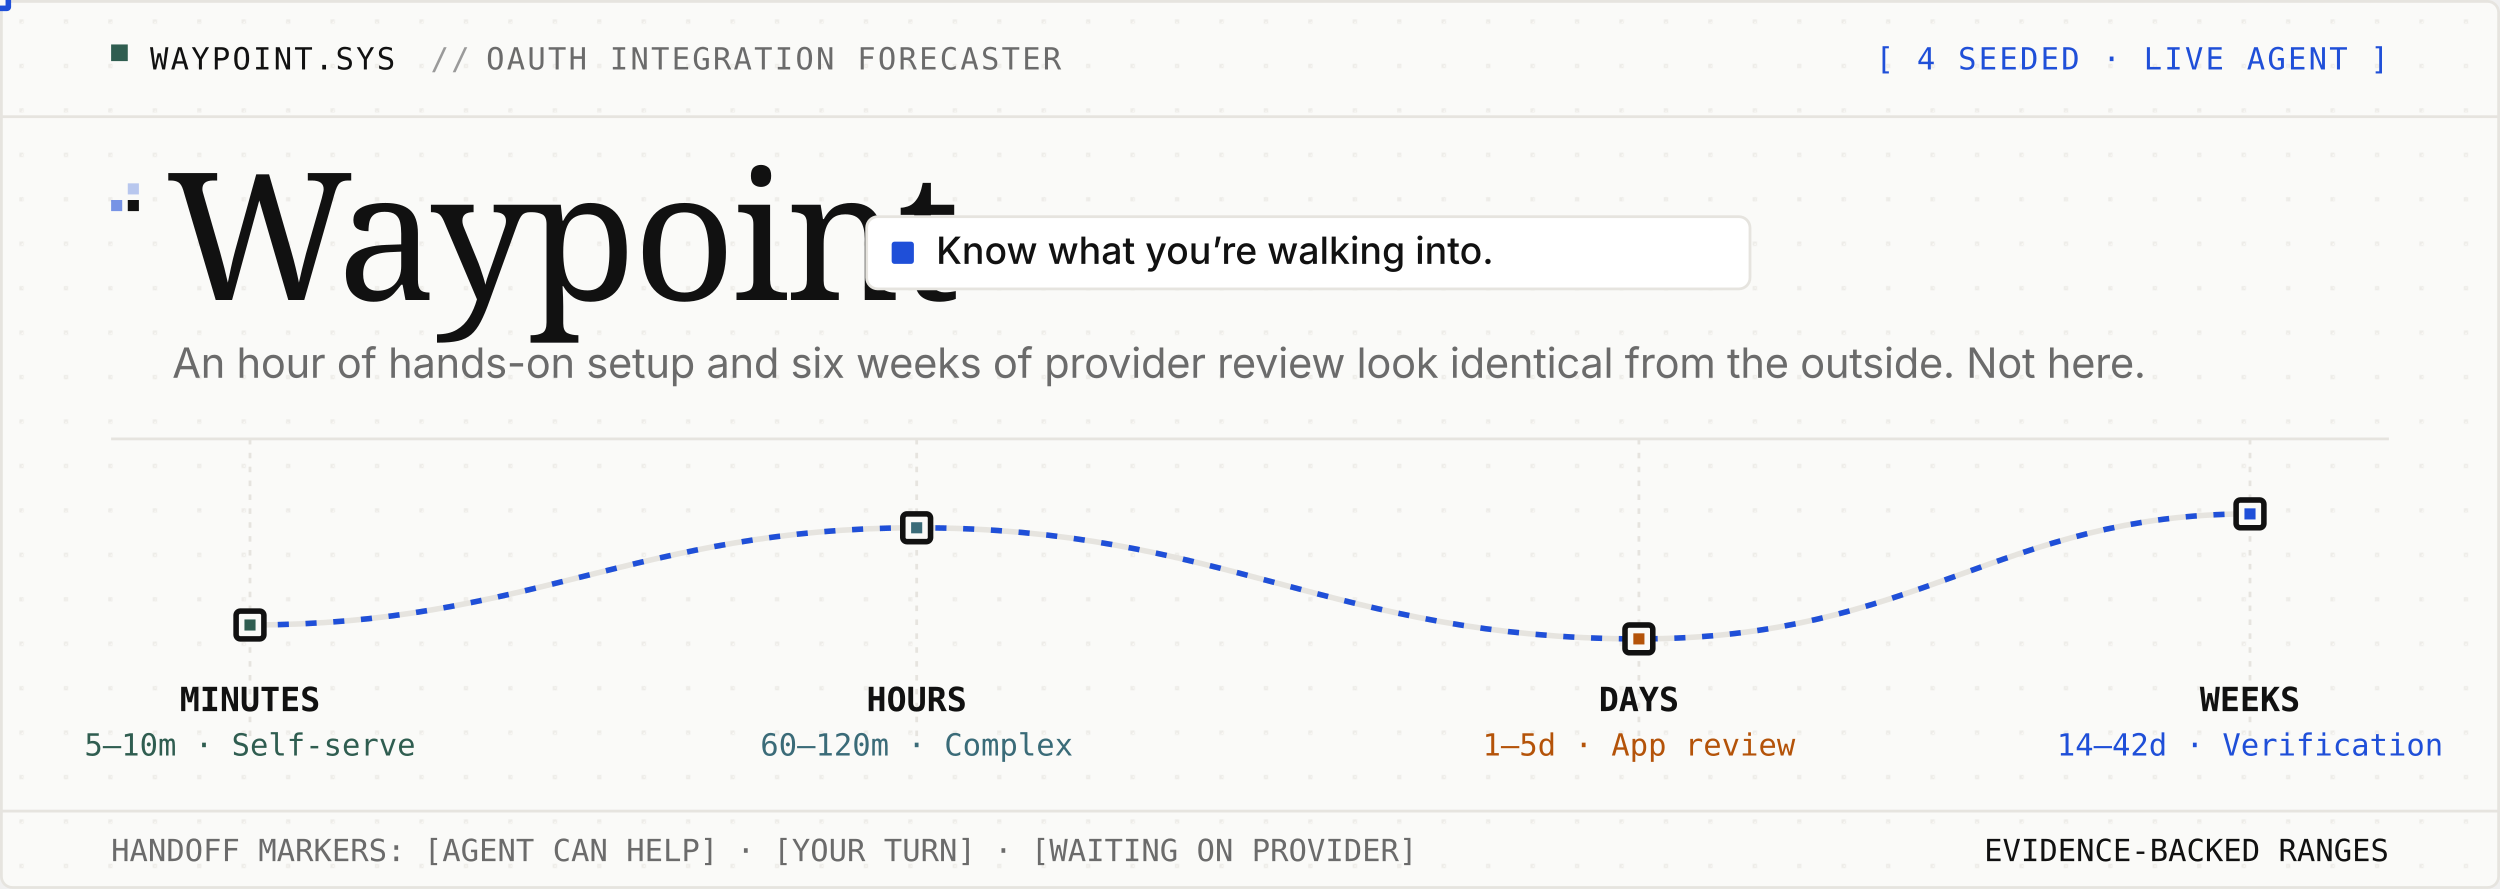
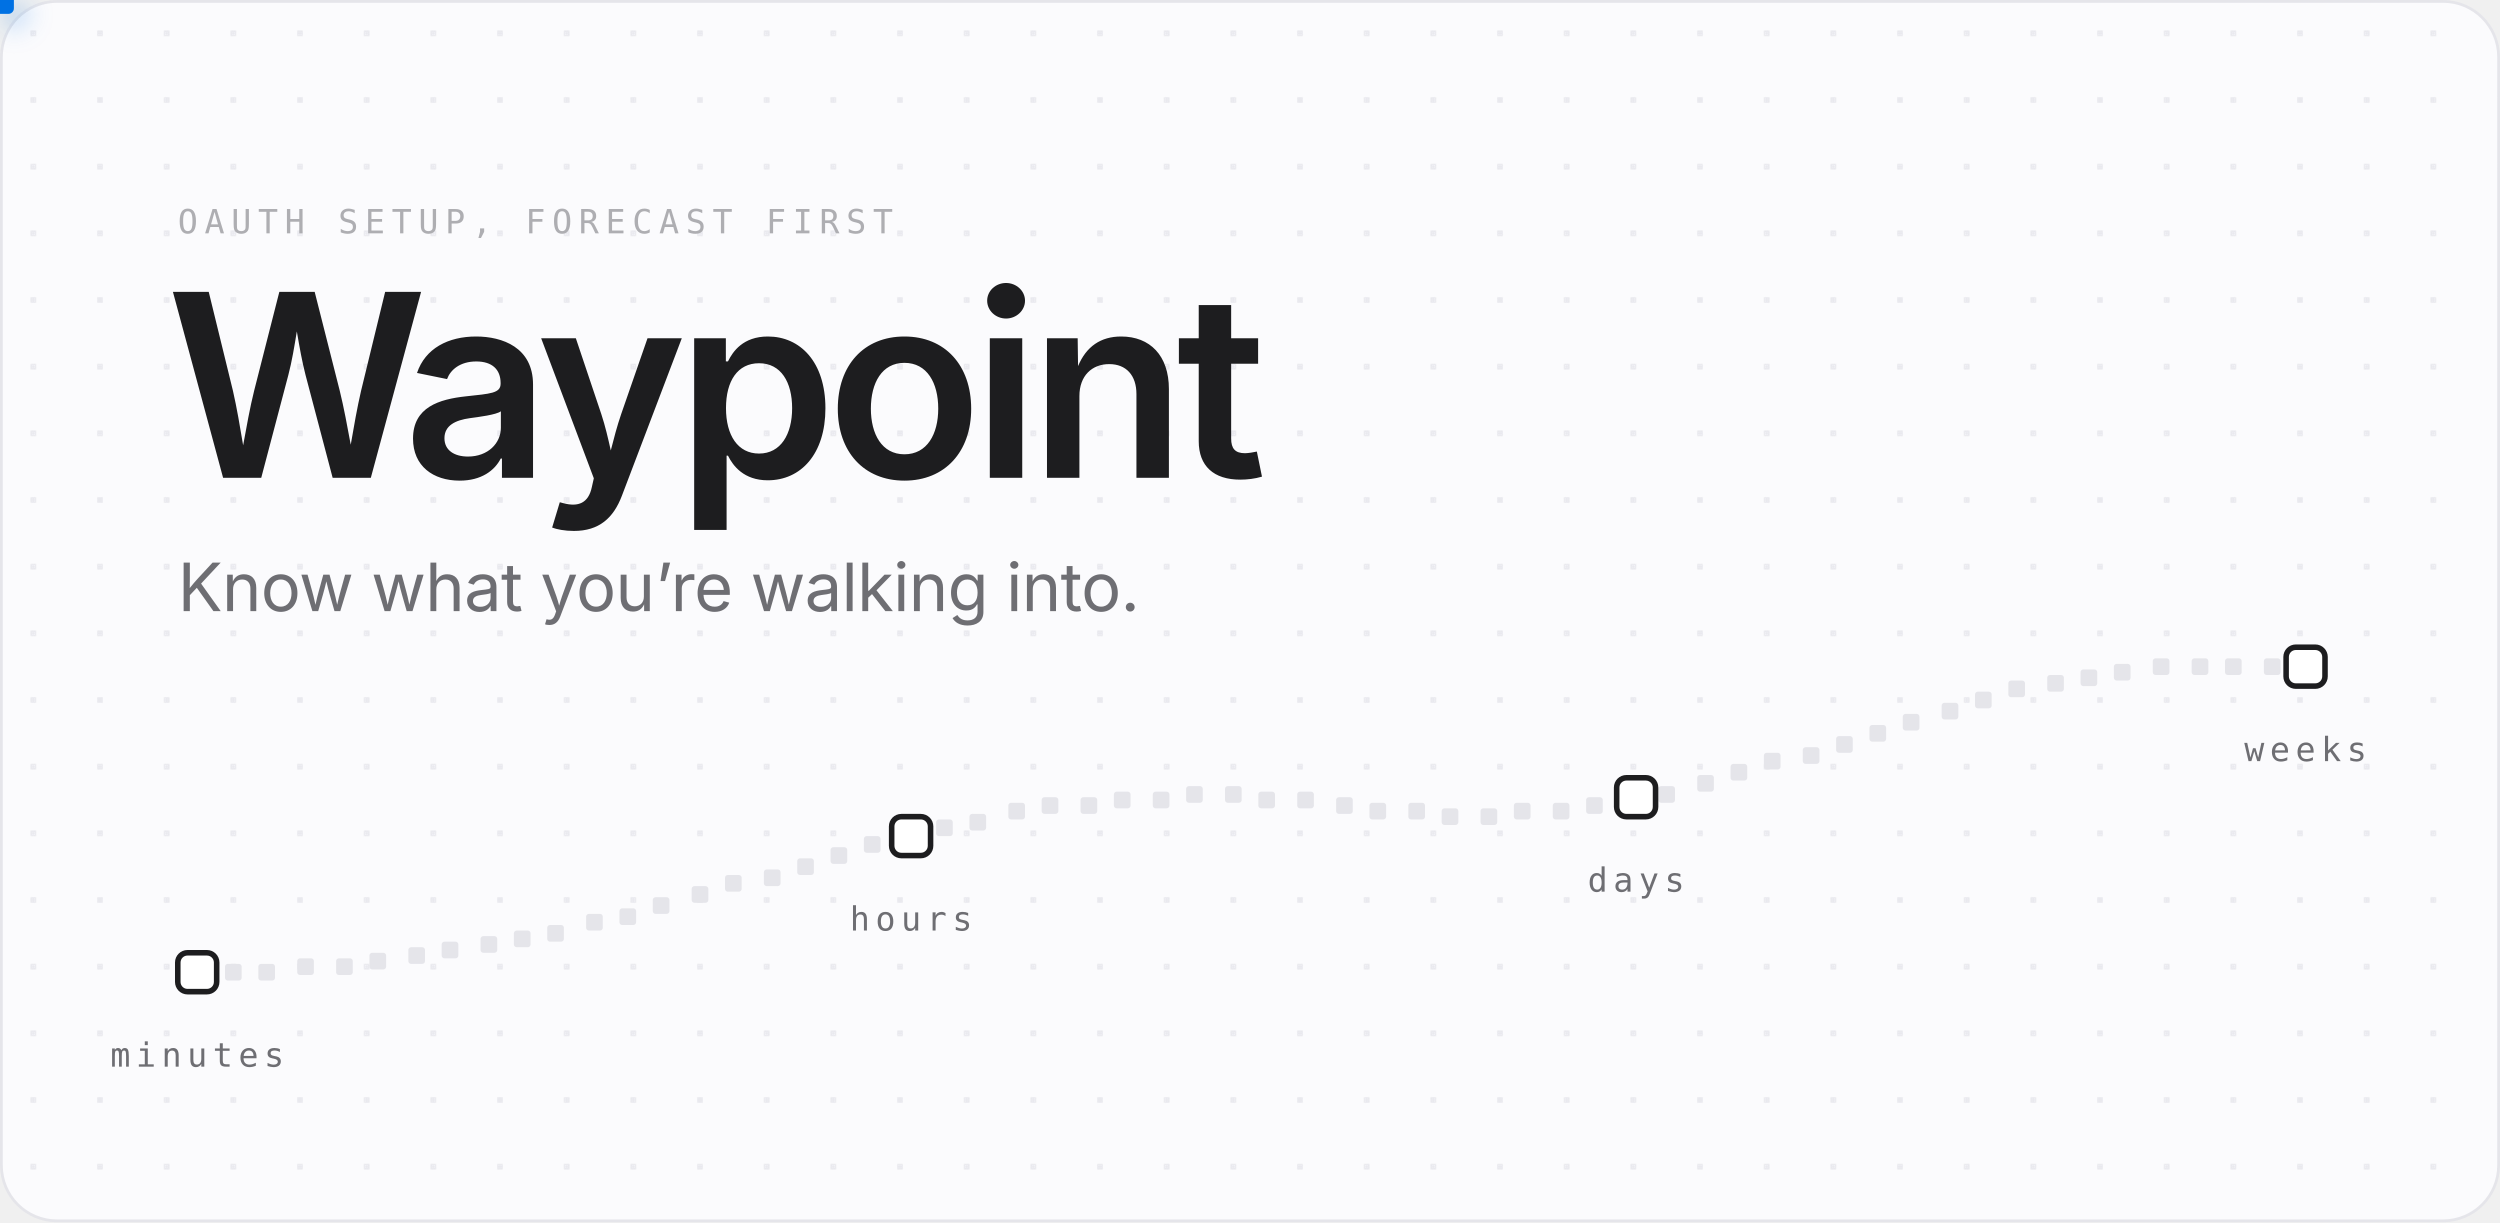
- <svg xmlns="http://www.w3.org/2000/svg" viewBox="0 0 900 320" width="100%" height="320" role="img" aria-label="Waypoint: Know what you're walking into.">
+ <svg xmlns="http://www.w3.org/2000/svg" xmlns:xlink="http://www.w3.org/1999/xlink" viewBox="0 0 900 440" width="900" height="440" role="img" aria-labelledby="t d">
  <defs>
-     <pattern id="pixel-grid" width="16" height="16" patternUnits="userSpaceOnUse">
-       <rect x="7" y="7" width="1.5" height="1.5" fill="#E6E4DF" />
+     <pattern id="dots" width="24" height="24" patternUnits="userSpaceOnUse">
+       <rect x="11" y="11" width="2" height="2" fill="#E9E9EE" />
    </pattern>
-     <g id="pixel-cluster">
-       <rect x="-4" y="-4" width="8" height="8" rx="1.5" fill="#1F4FD8" />
-       <rect x="-2" y="-2" width="4" height="4" fill="#FAFAF8" />
-       <rect x="-11" y="-1.5" width="3" height="3" fill="#1F4FD8" opacity="0.65" />
-       <rect x="-17" y="-1" width="2" height="2" fill="#1F4FD8" opacity="0.35" />
-       <rect x="-22" y="-1" width="1.5" height="1.5" fill="#1F4FD8" opacity="0.15" />
-     </g>
+     <filter id="glow" x="-100%" y="-100%" width="300%" height="300%">
+       <feGaussianBlur stdDeviation="5" />
+     </filter>
+     <path id="route" d="M70 350 C250 350 330 270 480 290 C630 310 690 230 830 240" />
  </defs>
-   <rect x="0.5" y="0.5" width="899" height="319" rx="4" fill="#FAFAF8" stroke="#E6E4DF" stroke-width="1" />
-   <rect x="1" y="1" width="898" height="318" fill="url(#pixel-grid)" opacity="0.65" />
-   <line x1="0" y1="42" x2="900" y2="42" stroke="#E6E4DF" stroke-width="1" />
-   <g font-family="ui-monospace, 'SF Mono', 'JetBrains Mono', Menlo, monospace" font-size="11" fill="#6B6B6B" letter-spacing="0.8">
-     <rect x="40" y="16" width="6" height="6" fill="#2F5D50">
-       <animate attributeName="opacity" values="1;0.3;1" dur="2.4s" repeatCount="indefinite" />
+   <style>
+ .word{font:600 92px -apple-system,BlinkMacSystemFont,'SF Pro Display','Inter','Segoe UI','Helvetica Neue',Arial,sans-serif;letter-spacing:-3.5px;fill:#1D1D1F;animation:rise 1.4s cubic-bezier(.16,1,.3,1) both}
+ .tag{font:400 24px -apple-system,BlinkMacSystemFont,'SF Pro Display','Inter','Segoe UI','Helvetica Neue',Arial,sans-serif;letter-spacing:-.2px;fill:#6E6E73;animation:rise 1.4s .35s cubic-bezier(.16,1,.3,1) both}
+ .eye{font:500 12px 'SF Mono',ui-monospace,SFMono-Regular,Menlo,Consolas,monospace;letter-spacing:2.4px;fill:#AEAEB2;animation:rise 1.2s .1s cubic-bezier(.16,1,.3,1) both}
+ @keyframes rise{from{opacity:0;transform:translateY(14px)}to{opacity:1;transform:none}}
+ .px{fill:#E5E5EA;transform-box:fill-box;transform-origin:center;animation:lit 8.0s linear infinite}
+ @keyframes lit{0%{fill:#0071E3;transform:scale(1.9)}6%{fill:#0071E3;transform:scale(1.3)}34%{fill:#9CC8F5;transform:scale(1)}62%,100%{fill:#E5E5EA;transform:scale(1)}}
+ .node{fill:#fff;stroke:#1D1D1F;stroke-width:2}
+ .ring{fill:none;stroke:#0071E3;stroke-width:1.5;transform-box:fill-box;transform-origin:center;opacity:0;animation:ring 8.0s ease-out infinite}
+ @keyframes ring{0%{opacity:.9;transform:scale(1)}12%,100%{opacity:0;transform:scale(3)}}
+ .lab{font:500 12px 'SF Mono',ui-monospace,SFMono-Regular,Menlo,Consolas,monospace;letter-spacing:2px;fill:#6E6E73;text-anchor:middle;text-transform:uppercase}
+ .fill{fill:#0071E3}
+ @media (prefers-reduced-motion:reduce){*{animation:none!important}}
+ </style>
+   <rect x=".5" y=".5" width="899" height="439" rx="20" fill="#FBFBFD" stroke="#E5E5EA" />
+   <rect x="1" y="1" width="898" height="438" rx="19" fill="url(#dots)" />
+   <text class="eye" x="64" y="84">OAUTH SETUP, FORECAST FIRST</text>
+   <text class="word" x="60" y="172">Waypoint</text>
+   <text class="tag" x="64" y="220">Know what you’re walking into.</text>
+   <rect class="px" x="69" y="347" width="6" height="6" rx="1" style="animation-delay:0.00s" />
+   <rect class="px" x="81" y="347" width="6" height="6" rx="1" style="animation-delay:0.14s" />
+   <rect class="px" x="93" y="347" width="6" height="6" rx="1" style="animation-delay:0.27s" />
+   <rect class="px" x="107" y="345" width="6" height="6" rx="1" style="animation-delay:0.41s" />
+   <rect class="px" x="121" y="345" width="6" height="6" rx="1" style="animation-delay:0.54s" />
+   <rect class="px" x="133" y="343" width="6" height="6" rx="1" style="animation-delay:0.68s" />
+   <rect class="px" x="147" y="341" width="6" height="6" rx="1" style="animation-delay:0.81s" />
+   <rect class="px" x="159" y="339" width="6" height="6" rx="1" style="animation-delay:0.95s" />
+   <rect class="px" x="173" y="337" width="6" height="6" rx="1" style="animation-delay:1.08s" />
+   <rect class="px" x="185" y="335" width="6" height="6" rx="1" style="animation-delay:1.22s" />
+   <rect class="px" x="197" y="333" width="6" height="6" rx="1" style="animation-delay:1.36s" />
+   <rect class="px" x="211" y="329" width="6" height="6" rx="1" style="animation-delay:1.49s" />
+   <rect class="px" x="223" y="327" width="6" height="6" rx="1" style="animation-delay:1.63s" />
+   <rect class="px" x="235" y="323" width="6" height="6" rx="1" style="animation-delay:1.76s" />
+   <rect class="px" x="249" y="319" width="6" height="6" rx="1" style="animation-delay:1.90s" />
+   <rect class="px" x="261" y="315" width="6" height="6" rx="1" style="animation-delay:2.03s" />
+   <rect class="px" x="275" y="313" width="6" height="6" rx="1" style="animation-delay:2.17s" />
+   <rect class="px" x="287" y="309" width="6" height="6" rx="1" style="animation-delay:2.31s" />
+   <rect class="px" x="299" y="305" width="6" height="6" rx="1" style="animation-delay:2.44s" />
+   <rect class="px" x="311" y="301" width="6" height="6" rx="1" style="animation-delay:2.58s" />
+   <rect class="px" x="325" y="299" width="6" height="6" rx="1" style="animation-delay:2.71s" />
+   <rect class="px" x="337" y="295" width="6" height="6" rx="1" style="animation-delay:2.85s" />
+   <rect class="px" x="349" y="293" width="6" height="6" rx="1" style="animation-delay:2.98s" />
+   <rect class="px" x="363" y="289" width="6" height="6" rx="1" style="animation-delay:3.12s" />
+   <rect class="px" x="375" y="287" width="6" height="6" rx="1" style="animation-delay:3.25s" />
+   <rect class="px" x="389" y="287" width="6" height="6" rx="1" style="animation-delay:3.39s" />
+   <rect class="px" x="401" y="285" width="6" height="6" rx="1" style="animation-delay:3.53s" />
+   <rect class="px" x="415" y="285" width="6" height="6" rx="1" style="animation-delay:3.66s" />
+   <rect class="px" x="427" y="283" width="6" height="6" rx="1" style="animation-delay:3.80s" />
+   <rect class="px" x="441" y="283" width="6" height="6" rx="1" style="animation-delay:3.93s" />
+   <rect class="px" x="453" y="285" width="6" height="6" rx="1" style="animation-delay:4.07s" />
+   <rect class="px" x="467" y="285" width="6" height="6" rx="1" style="animation-delay:4.20s" />
+   <rect class="px" x="481" y="287" width="6" height="6" rx="1" style="animation-delay:4.34s" />
+   <rect class="px" x="493" y="289" width="6" height="6" rx="1" style="animation-delay:4.47s" />
+   <rect class="px" x="507" y="289" width="6" height="6" rx="1" style="animation-delay:4.61s" />
+   <rect class="px" x="519" y="291" width="6" height="6" rx="1" style="animation-delay:4.75s" />
+   <rect class="px" x="533" y="291" width="6" height="6" rx="1" style="animation-delay:4.88s" />
+   <rect class="px" x="545" y="289" width="6" height="6" rx="1" style="animation-delay:5.02s" />
+   <rect class="px" x="559" y="289" width="6" height="6" rx="1" style="animation-delay:5.15s" />
+   <rect class="px" x="571" y="287" width="6" height="6" rx="1" style="animation-delay:5.29s" />
+   <rect class="px" x="585" y="285" width="6" height="6" rx="1" style="animation-delay:5.42s" />
+   <rect class="px" x="597" y="283" width="6" height="6" rx="1" style="animation-delay:5.56s" />
+   <rect class="px" x="611" y="279" width="6" height="6" rx="1" style="animation-delay:5.69s" />
+   <rect class="px" x="623" y="275" width="6" height="6" rx="1" style="animation-delay:5.83s" />
+   <rect class="px" x="635" y="271" width="6" height="6" rx="1" style="animation-delay:5.97s" />
+   <rect class="px" x="649" y="269" width="6" height="6" rx="1" style="animation-delay:6.10s" />
+   <rect class="px" x="661" y="265" width="6" height="6" rx="1" style="animation-delay:6.24s" />
+   <rect class="px" x="673" y="261" width="6" height="6" rx="1" style="animation-delay:6.37s" />
+   <rect class="px" x="685" y="257" width="6" height="6" rx="1" style="animation-delay:6.51s" />
+   <rect class="px" x="699" y="253" width="6" height="6" rx="1" style="animation-delay:6.64s" />
+   <rect class="px" x="711" y="249" width="6" height="6" rx="1" style="animation-delay:6.78s" />
+   <rect class="px" x="723" y="245" width="6" height="6" rx="1" style="animation-delay:6.92s" />
+   <rect class="px" x="737" y="243" width="6" height="6" rx="1" style="animation-delay:7.05s" />
+   <rect class="px" x="749" y="241" width="6" height="6" rx="1" style="animation-delay:7.19s" />
+   <rect class="px" x="761" y="239" width="6" height="6" rx="1" style="animation-delay:7.32s" />
+   <rect class="px" x="775" y="237" width="6" height="6" rx="1" style="animation-delay:7.46s" />
+   <rect class="px" x="789" y="237" width="6" height="6" rx="1" style="animation-delay:7.59s" />
+   <rect class="px" x="801" y="237" width="6" height="6" rx="1" style="animation-delay:7.73s" />
+   <rect class="px" x="815" y="237" width="6" height="6" rx="1" style="animation-delay:7.86s" />
+   <rect class="px" x="827" y="237" width="6" height="6" rx="1" style="animation-delay:8.00s" />
+   <rect class="ring" x="62" y="341" width="18" height="18" rx="4" style="animation-delay:0.00s" />
+   <rect class="node" x="64" y="343" width="14" height="14" rx="3.5" />
+   <text class="lab" x="71" y="384">minutes</text>
+   <rect class="ring" x="319" y="292" width="18" height="18" rx="4" style="animation-delay:2.72s" />
+   <rect class="node" x="321" y="294" width="14" height="14" rx="3.5" />
+   <text class="lab" x="328" y="335">hours</text>
+   <rect class="ring" x="580" y="278" width="18" height="18" rx="4" style="animation-delay:5.44s" />
+   <rect class="node" x="582" y="280" width="14" height="14" rx="3.5" />
+   <text class="lab" x="589" y="321">days</text>
+   <rect class="ring" x="821" y="231" width="18" height="18" rx="4" style="animation-delay:8.00s" />
+   <rect class="node" x="823" y="233" width="14" height="14" rx="3.5" />
+   <text class="lab" x="830" y="274">weeks</text>
+   <g>
+     <rect x="-9" y="-9" width="18" height="18" rx="4" class="fill" opacity=".35" filter="url(#glow)">
+       <animateMotion dur="8.0s" repeatCount="indefinite" calcMode="linear">
+         <mpath xlink:href="#route" href="#route" />
+       </animateMotion>
    </rect>
-     <text x="54" y="25" font-weight="500" fill="#111111">WAYPOINT.SYS</text>
-     <text x="155" y="25" fill="#9A9A9A">//</text>
-     <text x="175" y="25">OAUTH INTEGRATION FORECASTER</text>
-     <text x="860" y="25" text-anchor="end" fill="#1F4FD8" font-weight="500">[ 4 SEEDED · LIVE AGENT ]</text>
-   </g>
-   <g transform="translate(40, 108)">
-     <g fill="#1F4FD8">
-       <rect x="0" y="-42" width="4" height="4" opacity="0">
-         <animate attributeName="opacity" values="0;1;0.25;1" dur="4s" repeatCount="indefinite" />
-       </rect>
-       <rect x="6" y="-42" width="4" height="4" opacity="0.3">
-         <animate attributeName="opacity" values="0.3;1;0.3" dur="3s" repeatCount="indefinite" />
-       </rect>
-       <rect x="0" y="-36" width="4" height="4" opacity="0.6" />
-       <rect x="6" y="-36" width="4" height="4" fill="#111111" />
-     </g>
-     <g>
-       <animateTransform attributeName="transform" type="translate" from="0 10" to="0 0" dur="0.9s" fill="freeze" calcMode="spline" keyTimes="0;1" keySplines="0.16 1 0.3 1" />
-       <text x="20" y="0" font-family="'Instrument Serif', 'Iowan Old Style', 'Apple Garamond', 'New York', Georgia, serif" font-size="64" font-weight="400" fill="#111111" letter-spacing="-1.2">
-         Waypoint
-         <animate attributeName="opacity" from="0" to="1" dur="0.7s" fill="freeze" />
-       </text>
-       <g transform="translate(272, -30)">
-         <rect x="0" y="0" width="318" height="26" rx="4" fill="#FFFFFF" stroke="#E6E4DF" stroke-width="1" />
-         <rect x="9" y="9" width="8" height="8" rx="1" fill="#1F4FD8">
-           <animateTransform attributeName="transform" type="rotate" from="0 13 13" to="90 13 13" dur="3s" repeatCount="indefinite" calcMode="discrete" />
-         </rect>
-         <text x="25" y="17" font-family="-apple-system, BlinkMacSystemFont, 'SF Pro Text', 'Inter', sans-serif" font-size="13.5" font-weight="500" fill="#111111">
-           Know what you’re walking into.
-         </text>
-       </g>
-     </g>
-     <text x="22" y="28" font-family="-apple-system, BlinkMacSystemFont, 'SF Pro Text', 'Inter', sans-serif" font-size="15" fill="#6B6B6B" letter-spacing="-0.1">
-       An hour of hands-on setup and six weeks of provider review look identical from the outside. Not here.
-     </text>
-   </g>
-   <line x1="40" y1="158" x2="860" y2="158" stroke="#E6E4DF" stroke-width="1" />
-   <g stroke="#E6E4DF" stroke-width="1">
-     <line x1="90" y1="158" x2="90" y2="265" stroke-dasharray="2 3" />
-     <line x1="330" y1="158" x2="330" y2="265" stroke-dasharray="2 3" />
-     <line x1="590" y1="158" x2="590" y2="265" stroke-dasharray="2 3" />
-     <line x1="810" y1="158" x2="810" y2="265" stroke-dasharray="2 3" />
-   </g>
-   <path d="M 90 225 C 190 225, 230 190, 330 190 C 440 190, 480 230, 590 230 C 690 230, 720 185, 810 185" fill="none" stroke="#E6E4DF" stroke-width="2" />
-   <path d="M 90 225 C 190 225, 230 190, 330 190 C 440 190, 480 230, 590 230 C 690 230, 720 185, 810 185" fill="none" stroke="#1F4FD8" stroke-width="2" stroke-dasharray="4 6">
-     <animate attributeName="stroke-dashoffset" from="40" to="0" dur="1.5s" repeatCount="indefinite" />
-   </path>
-   <g transform="translate(90, 225)">
-     <rect x="-12" y="-12" width="24" height="24" rx="2" fill="none" stroke="#1F4FD8" stroke-width="1.2" opacity="0">
-       <animate attributeName="opacity" values="0.8;0;0" keyTimes="0;0.25;1" dur="6s" repeatCount="indefinite" />
-       <animate attributeName="width" values="12;28;28" keyTimes="0;0.25;1" dur="6s" repeatCount="indefinite" />
-       <animate attributeName="height" values="12;28;28" keyTimes="0;0.25;1" dur="6s" repeatCount="indefinite" />
-       <animate attributeName="x" values="-6;-14;-14" keyTimes="0;0.25;1" dur="6s" repeatCount="indefinite" />
-       <animate attributeName="y" values="-6;-14;-14" keyTimes="0;0.25;1" dur="6s" repeatCount="indefinite" />
+     <rect x="-5" y="-5" width="10" height="10" rx="2" class="fill">
+       <animateMotion dur="8.0s" repeatCount="indefinite" calcMode="linear">
+         <mpath xlink:href="#route" href="#route" />
+       </animateMotion>
    </rect>
-     <rect x="-5" y="-5" width="10" height="10" rx="1.5" fill="#FAFAF8" stroke="#111111" stroke-width="2" />
-     <rect x="-2" y="-2" width="4" height="4" fill="#2F5D50" />
-   </g>
-   <g font-family="ui-monospace, 'SF Mono', 'JetBrains Mono', Menlo, monospace" text-anchor="middle">
-     <text x="90" y="256" font-size="12" font-weight="600" fill="#111111">MINUTES</text>
-     <text x="90" y="272" font-size="11" fill="#2F5D50">5–10m · Self-serve</text>
-   </g>
-   <g transform="translate(330, 190)">
-     <rect x="-12" y="-12" width="24" height="24" rx="2" fill="none" stroke="#1F4FD8" stroke-width="1.2" opacity="0">
-       <animate attributeName="opacity" values="0;0.8;0;0" keyTimes="0;0.31;0.56;1" dur="6s" repeatCount="indefinite" />
-       <animate attributeName="width" values="12;12;28;28" keyTimes="0;0.31;0.56;1" dur="6s" repeatCount="indefinite" />
-       <animate attributeName="height" values="12;12;28;28" keyTimes="0;0.31;0.56;1" dur="6s" repeatCount="indefinite" />
-       <animate attributeName="x" values="-6;-6;-14;-14" keyTimes="0;0.31;0.56;1" dur="6s" repeatCount="indefinite" />
-       <animate attributeName="y" values="-6;-6;-14;-14" keyTimes="0;0.31;0.56;1" dur="6s" repeatCount="indefinite" />
-     </rect>
-     <rect x="-5" y="-5" width="10" height="10" rx="1.5" fill="#FAFAF8" stroke="#111111" stroke-width="2" />
-     <rect x="-2" y="-2" width="4" height="4" fill="#3A6B78" />
-   </g>
-   <g font-family="ui-monospace, 'SF Mono', 'JetBrains Mono', Menlo, monospace" text-anchor="middle">
-     <text x="330" y="256" font-size="12" font-weight="600" fill="#111111">HOURS</text>
-     <text x="330" y="272" font-size="11" fill="#3A6B78">60–120m · Complex</text>
-   </g>
-   <g transform="translate(590, 230)">
-     <rect x="-12" y="-12" width="24" height="24" rx="2" fill="none" stroke="#1F4FD8" stroke-width="1.2" opacity="0">
-       <animate attributeName="opacity" values="0;0.8;0;0" keyTimes="0;0.64;0.88;1" dur="6s" repeatCount="indefinite" />
-       <animate attributeName="width" values="12;12;28;28" keyTimes="0;0.64;0.88;1" dur="6s" repeatCount="indefinite" />
-       <animate attributeName="height" values="12;12;28;28" keyTimes="0;0.64;0.88;1" dur="6s" repeatCount="indefinite" />
-       <animate attributeName="x" values="-6;-6;-14;-14" keyTimes="0;0.64;0.88;1" dur="6s" repeatCount="indefinite" />
-       <animate attributeName="y" values="-6;-6;-14;-14" keyTimes="0;0.64;0.88;1" dur="6s" repeatCount="indefinite" />
-     </rect>
-     <rect x="-5" y="-5" width="10" height="10" rx="1.5" fill="#FAFAF8" stroke="#111111" stroke-width="2" />
-     <rect x="-2" y="-2" width="4" height="4" fill="#B45309" />
-   </g>
-   <g font-family="ui-monospace, 'SF Mono', 'JetBrains Mono', Menlo, monospace" text-anchor="middle">
-     <text x="590" y="256" font-size="12" font-weight="600" fill="#111111">DAYS</text>
-     <text x="590" y="272" font-size="11" fill="#B45309">1–5d · App review</text>
-   </g>
-   <g transform="translate(810, 185)">
-     <rect x="-12" y="-12" width="24" height="24" rx="2" fill="none" stroke="#1F4FD8" stroke-width="1.2" opacity="0">
-       <animate attributeName="opacity" values="0;0.9;0" keyTimes="0;0.92;1" dur="6s" repeatCount="indefinite" />
-       <animate attributeName="width" values="12;12;30" keyTimes="0;0.92;1" dur="6s" repeatCount="indefinite" />
-       <animate attributeName="height" values="12;12;30" keyTimes="0;0.92;1" dur="6s" repeatCount="indefinite" />
-       <animate attributeName="x" values="-6;-6;-15" keyTimes="0;0.92;1" dur="6s" repeatCount="indefinite" />
-       <animate attributeName="y" values="-6;-6;-15" keyTimes="0;0.92;1" dur="6s" repeatCount="indefinite" />
-     </rect>
-     <rect x="-5" y="-5" width="10" height="10" rx="1.5" fill="#FAFAF8" stroke="#111111" stroke-width="2" />
-     <rect x="-2" y="-2" width="4" height="4" fill="#1F4FD8" />
-   </g>
-   <g font-family="ui-monospace, 'SF Mono', 'JetBrains Mono', Menlo, monospace" text-anchor="middle">
-     <text x="810" y="256" font-size="12" font-weight="600" fill="#111111">WEEKS</text>
-     <text x="810" y="272" font-size="11" fill="#1F4FD8">14–42d · Verification</text>
-   </g>
-   <use href="#pixel-cluster">
-     <animateMotion path="M 90 225 C 190 225, 230 190, 330 190 C 440 190, 480 230, 590 230 C 690 230, 720 185, 810 185" dur="6s" repeatCount="indefinite" rotate="auto" calcMode="spline" keyTimes="0;1" keySplines="0.25 0.1 0.25 1" />
-   </use>
-   <line x1="0" y1="292" x2="900" y2="292" stroke="#E6E4DF" stroke-width="1" />
-   <g font-family="ui-monospace, 'SF Mono', 'JetBrains Mono', Menlo, monospace" font-size="11" fill="#6B6B6B">
-     <text x="40" y="310">HANDOFF MARKERS: [AGENT CAN HELP] · [YOUR TURN] · [WAITING ON PROVIDER]</text>
-     <text x="860" y="310" text-anchor="end" fill="#111111">EVIDENCE-BACKED RANGES</text>
  </g>
</svg>
